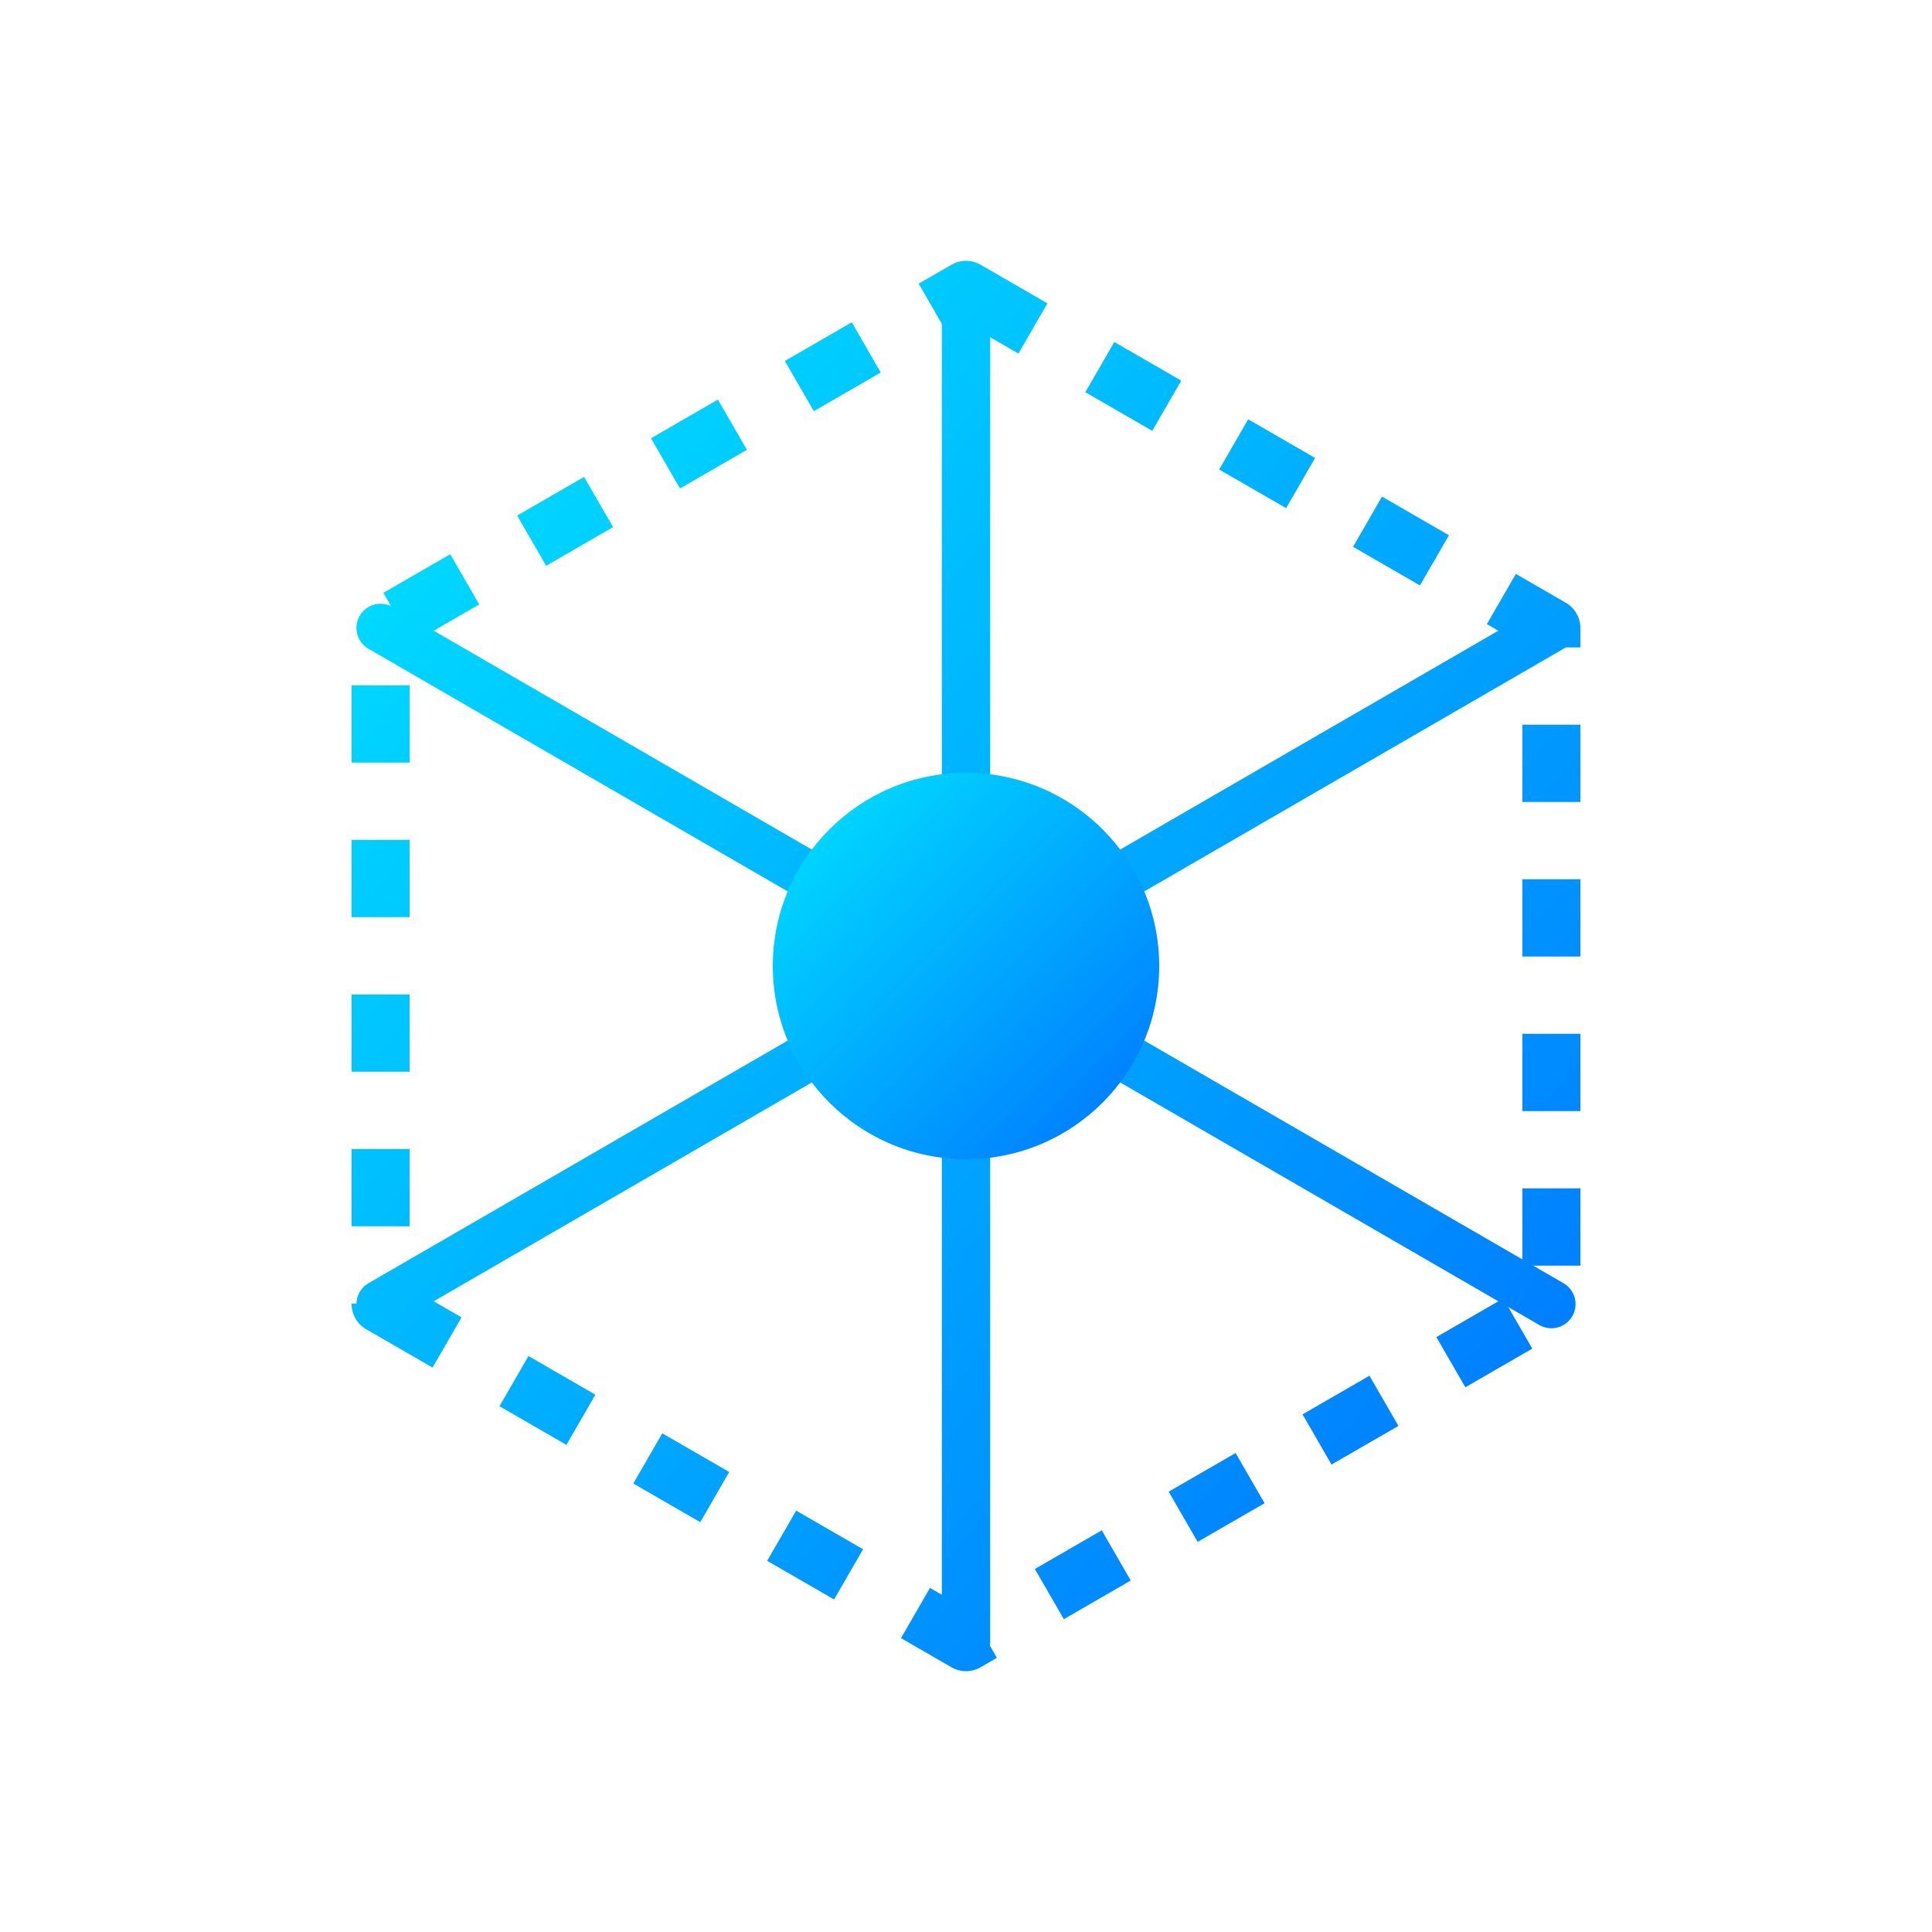
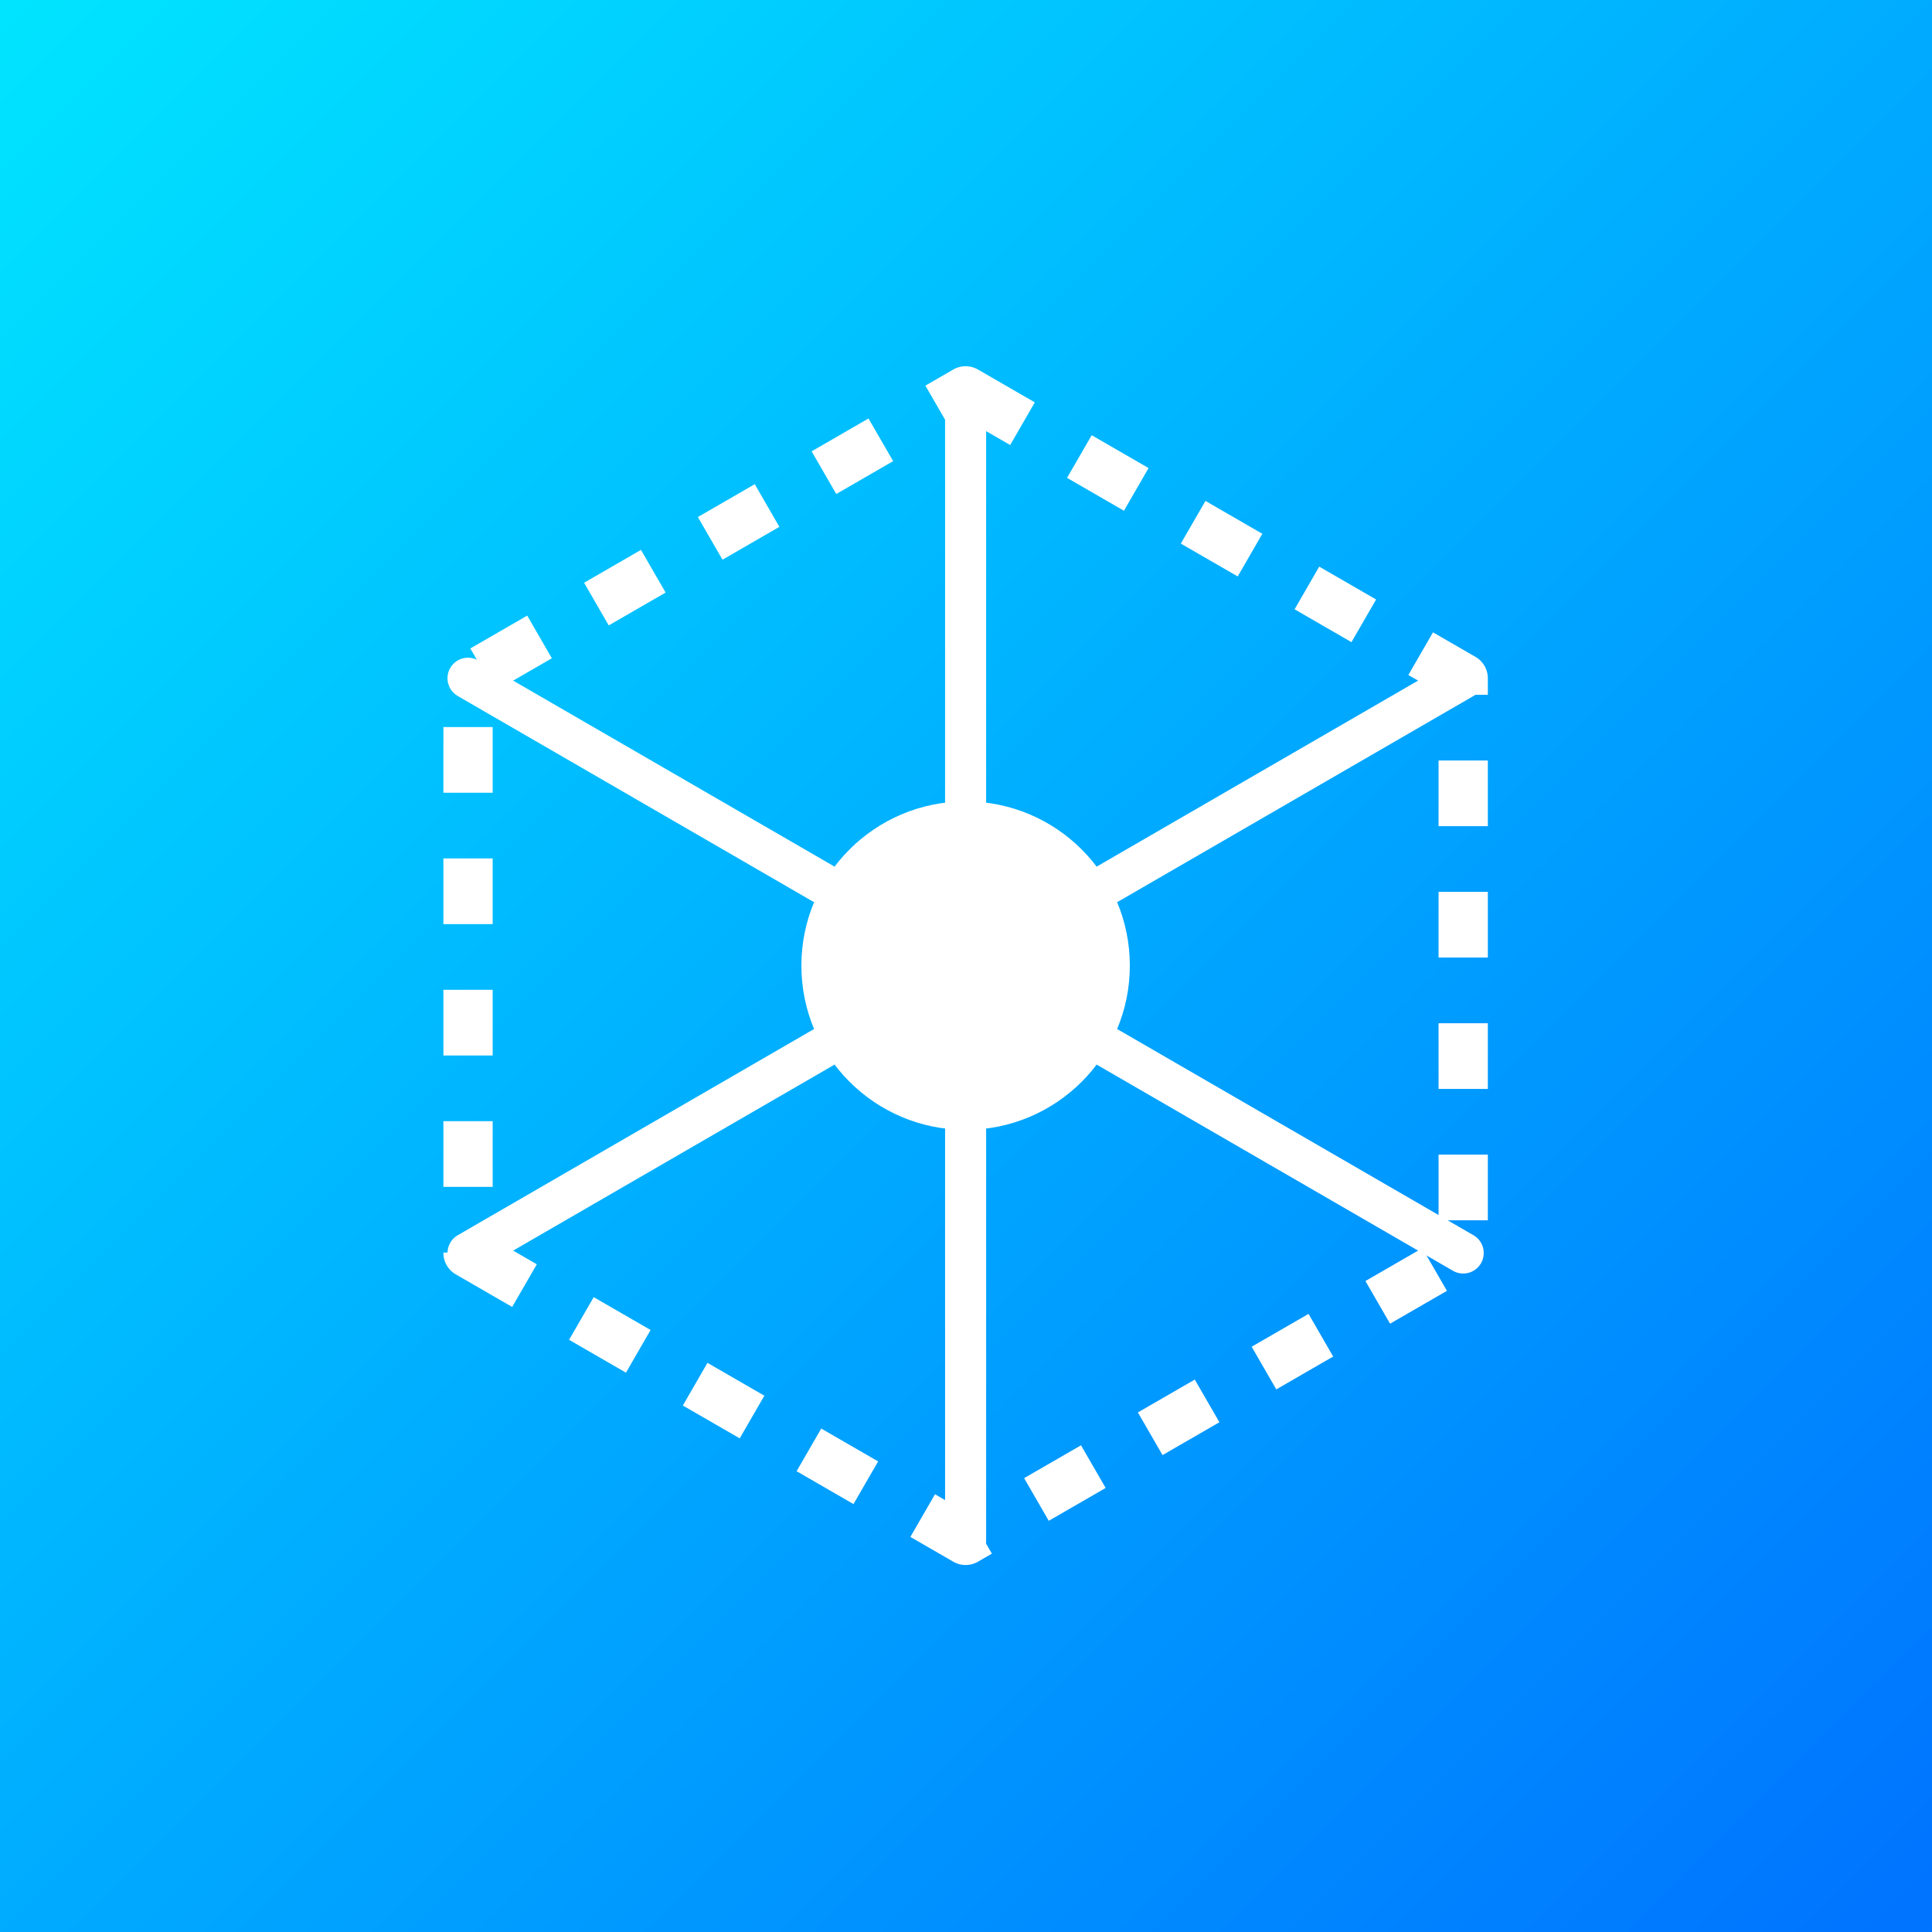
<svg xmlns="http://www.w3.org/2000/svg" width="192" height="192" viewBox="0 0 100 100" fill="none">
  <defs>
-     <linearGradient id="logo-grad" x1="0%" y1="0%" x2="100%" y2="100%">
+     <linearGradient id="app-grad" x1="0%" y1="0%" x2="100%" y2="100%">
      <stop offset="0%" stop-color="#00E5FF" />
      <stop offset="100%" stop-color="#0072FF" />
    </linearGradient>
  </defs>
-   <rect width="100" height="100" fill="#FFFFFF" />
-   <path d="M50 15 L80.3 32.5 L80.3 67.5 L50 85 L19.7 67.5 L19.7 32.5 Z" stroke="url(#logo-grad)" stroke-width="3" stroke-dasharray="4 4" stroke-linejoin="round" />
-   <path d="M50 15 L50 40            M80.3 32.5 L58.7 45            M80.3 67.5 L58.7 55            M50 85 L50 60            M19.7 67.5 L41.3 55            M19.7 32.5 L41.3 45" stroke="url(#logo-grad)" stroke-width="2.5" stroke-linecap="round" />
-   <circle cx="50" cy="50" r="10" fill="url(#logo-grad)" />
+   <rect width="100" height="100" fill="url(#app-grad)" />
+   <g transform="scale(0.85) translate(8.8, 8.8)">
+     <path d="M50 15 L80.3 32.5 L80.3 67.5 L50 85 L19.7 67.5 L19.7 32.5 Z" stroke="white" stroke-width="3" stroke-dasharray="4 4" stroke-linejoin="round" />
+     <path d="M50 15 L50 40              M80.3 32.5 L58.7 45              M80.3 67.5 L58.7 55              M50 85 L50 60              M19.7 67.5 L41.3 55              M19.7 32.5 L41.3 45" stroke="white" stroke-width="2.5" stroke-linecap="round" />
+     <circle cx="50" cy="50" r="10" fill="white" />
+   </g>
</svg>
